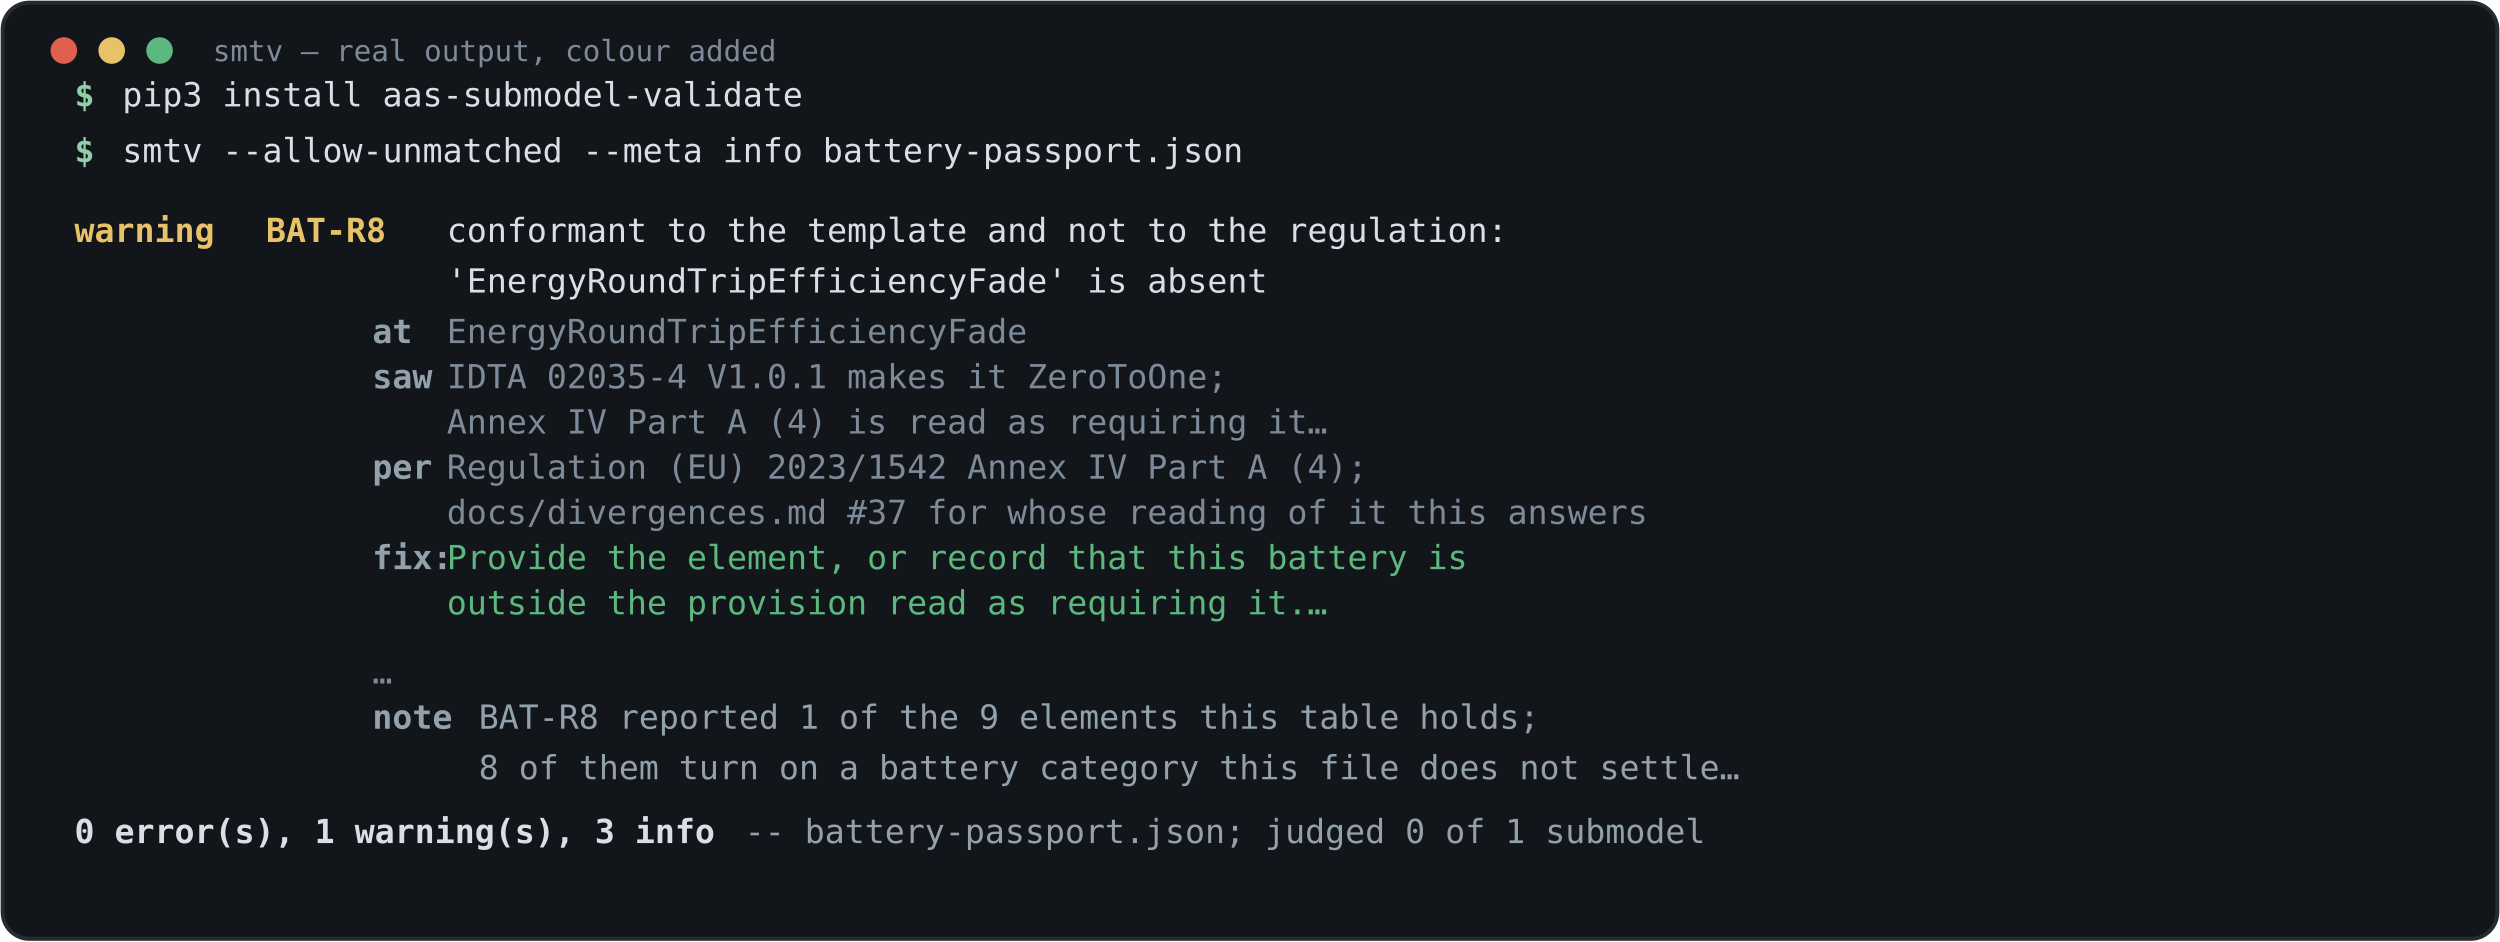
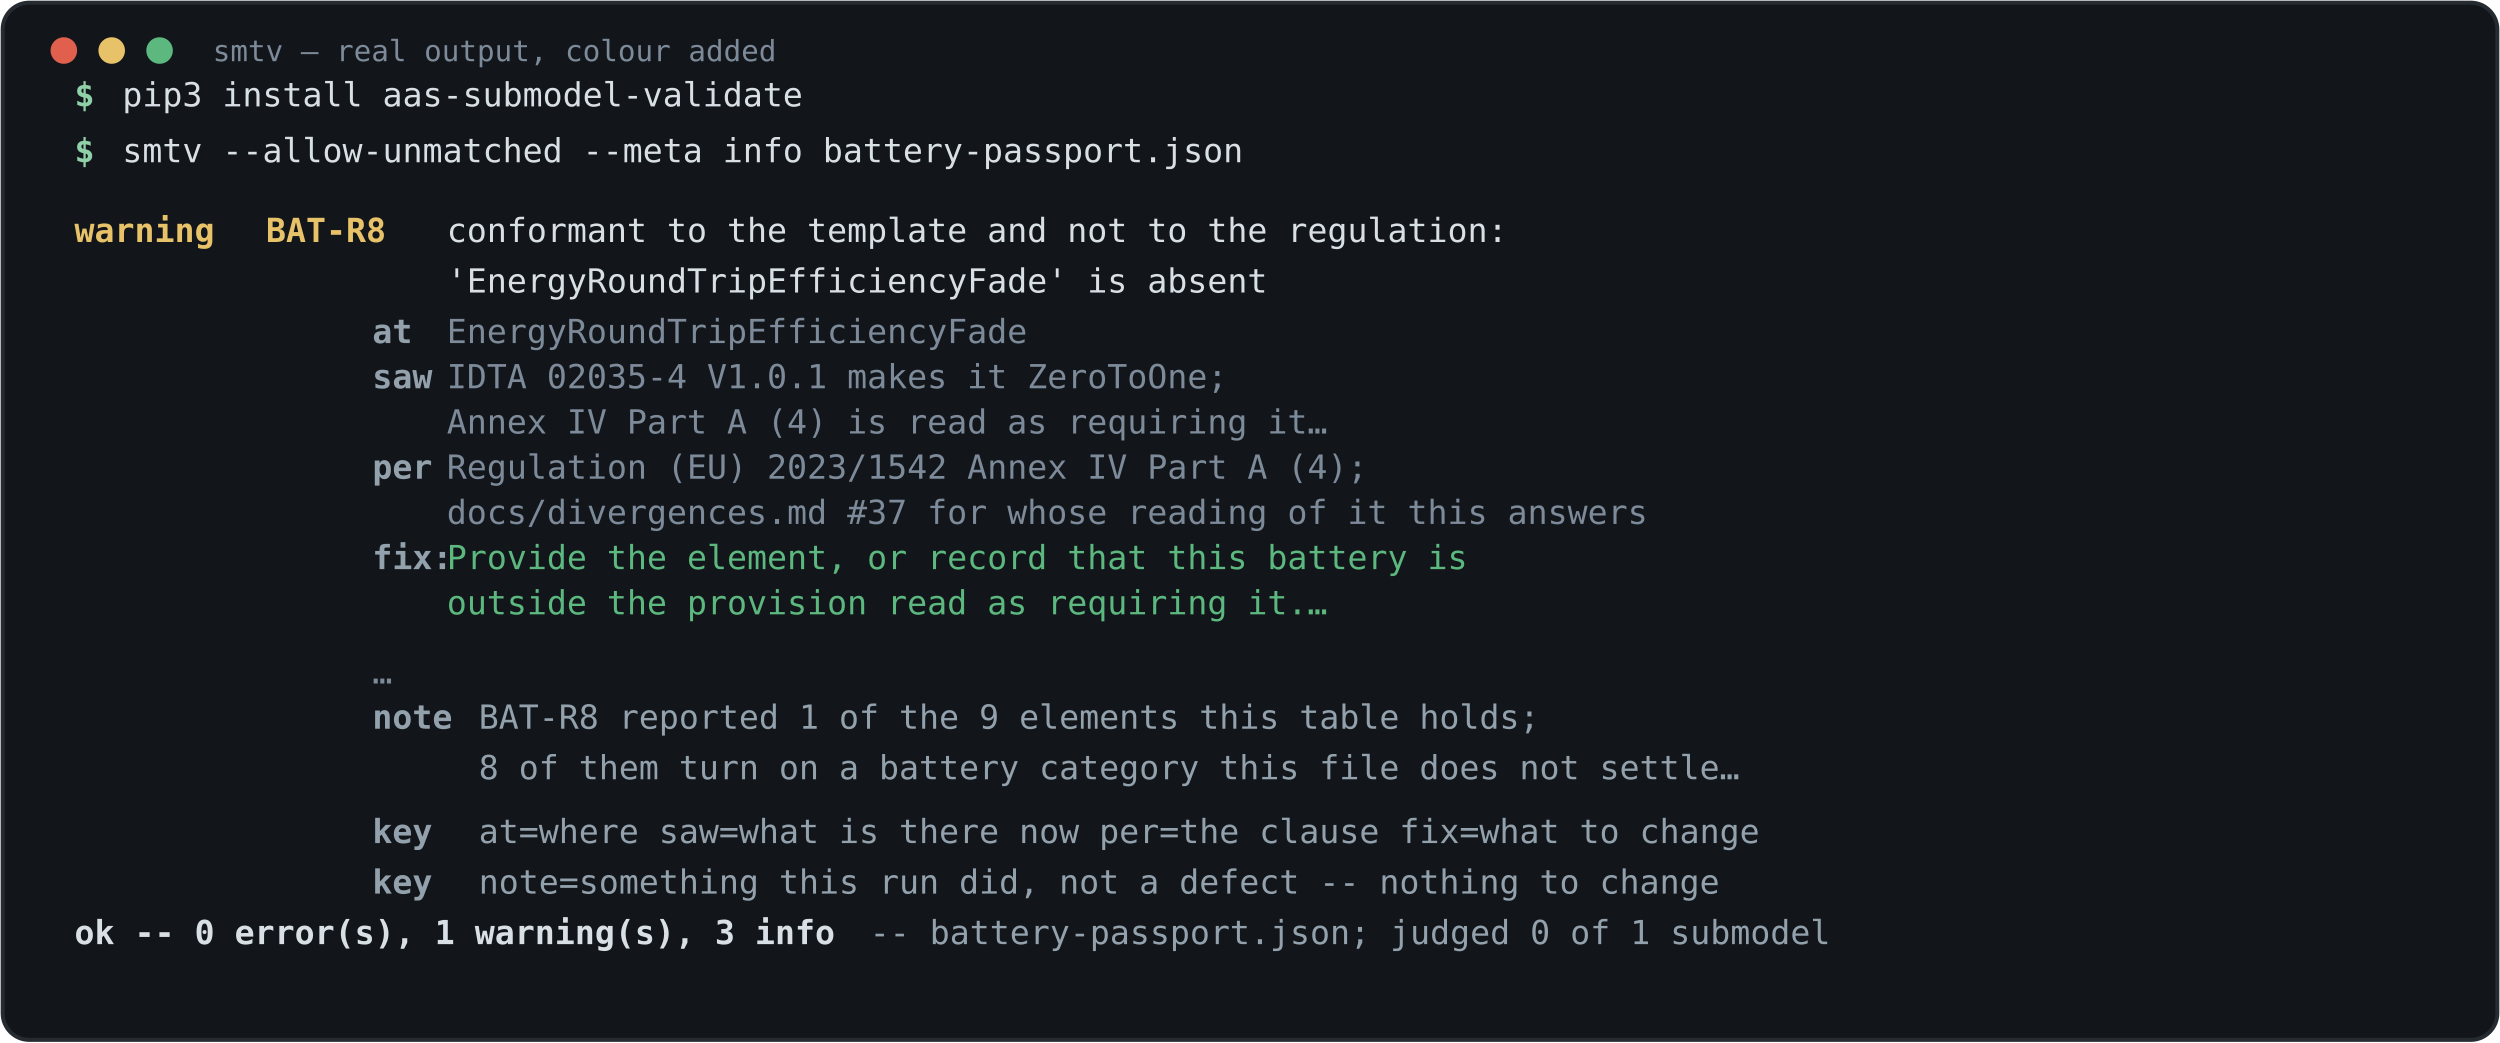
- <svg xmlns="http://www.w3.org/2000/svg" viewBox="0 0 940 354" role="img" aria-label="Real smtv output on a battery passport: one warning, BAT-R8, conformant to the template and not to the regulation, with the element named, the clause cited and a remedy">
-   <rect x="1" y="1" width="938" height="352" rx="10" fill="#12161a" stroke="#252b30" stroke-width="1.5" />
+ <svg xmlns="http://www.w3.org/2000/svg" viewBox="0 0 940 392" role="img" aria-label="Real smtv output on a battery passport: one warning, BAT-R8, conformant to the template and not to the regulation, with the element named, the clause cited and a remedy">
+   <rect x="1" y="1" width="938" height="390" rx="10" fill="#12161a" stroke="#252b30" stroke-width="1.5" />
  <circle cx="24" cy="19" r="5" fill="#e0604d" />
  <circle cx="42" cy="19" r="5" fill="#e8c268" />
  <circle cx="60" cy="19" r="5" fill="#5cb87f" />
  <text x="80" y="23" font-family="ui-monospace,SFMono-Regular,Menlo,Consolas,monospace" font-size="11" fill="#7d8a99">smtv — real output, colour added</text>
  <text y="40" font-family="ui-monospace,SFMono-Regular,Menlo,Consolas,monospace" font-size="12.5" xml:space="preserve">
    <tspan x="28" fill="#8fd0a8" font-weight="700">$ </tspan>
    <tspan x="46" fill="#d8dfe5">pip3 install aas-submodel-validate</tspan>
  </text>
  <text y="61" font-family="ui-monospace,SFMono-Regular,Menlo,Consolas,monospace" font-size="12.5" xml:space="preserve">
    <tspan x="28" fill="#8fd0a8" font-weight="700">$ </tspan>
    <tspan x="46" fill="#d8dfe5">smtv --allow-unmatched --meta info battery-passport.json</tspan>
  </text>
  <text y="91" font-family="ui-monospace,SFMono-Regular,Menlo,Consolas,monospace" font-size="12.5" xml:space="preserve">
    <tspan x="28" fill="#e8c268" font-weight="700">warning </tspan>
    <tspan x="100" fill="#e8c268" font-weight="700">BAT-R8</tspan>
    <tspan x="168" fill="#d8dfe5">conformant to the template and not to the regulation:</tspan>
  </text>
  <text y="110" font-family="ui-monospace,SFMono-Regular,Menlo,Consolas,monospace" font-size="12.5" xml:space="preserve">
    <tspan x="168" fill="#d8dfe5">'EnergyRoundTripEfficiencyFade' is absent</tspan>
  </text>
  <text y="129" font-family="ui-monospace,SFMono-Regular,Menlo,Consolas,monospace" font-size="12.5" xml:space="preserve">
    <tspan x="140" fill="#93a1ad" font-weight="700">at</tspan>
    <tspan x="168" fill="#7d8a99">EnergyRoundTripEfficiencyFade</tspan>
  </text>
  <text y="146" font-family="ui-monospace,SFMono-Regular,Menlo,Consolas,monospace" font-size="12.5" xml:space="preserve">
    <tspan x="140" fill="#93a1ad" font-weight="700">saw</tspan>
    <tspan x="168" fill="#7d8a99">IDTA 02035-4 V1.0.1 makes it ZeroToOne;</tspan>
  </text>
  <text y="163" font-family="ui-monospace,SFMono-Regular,Menlo,Consolas,monospace" font-size="12.5" xml:space="preserve">
    <tspan x="168" fill="#7d8a99">Annex IV Part A (4) is read as requiring it…</tspan>
  </text>
  <text y="180" font-family="ui-monospace,SFMono-Regular,Menlo,Consolas,monospace" font-size="12.5" xml:space="preserve">
    <tspan x="140" fill="#93a1ad" font-weight="700">per</tspan>
    <tspan x="168" fill="#7d8a99">Regulation (EU) 2023/1542 Annex IV Part A (4);</tspan>
  </text>
  <text y="197" font-family="ui-monospace,SFMono-Regular,Menlo,Consolas,monospace" font-size="12.5" xml:space="preserve">
    <tspan x="168" fill="#7d8a99">docs/divergences.md #37 for whose reading of it this answers</tspan>
  </text>
  <text y="214" font-family="ui-monospace,SFMono-Regular,Menlo,Consolas,monospace" font-size="12.5" xml:space="preserve">
    <tspan x="140" fill="#93a1ad" font-weight="700">fix:</tspan>
    <tspan x="168" fill="#5cb87f">Provide the element, or record that this battery is</tspan>
  </text>
  <text y="231" font-family="ui-monospace,SFMono-Regular,Menlo,Consolas,monospace" font-size="12.5" xml:space="preserve">
    <tspan x="168" fill="#5cb87f">outside the provision read as requiring it.…</tspan>
  </text>
  <text y="257" font-family="ui-monospace,SFMono-Regular,Menlo,Consolas,monospace" font-size="12.5" xml:space="preserve">
    <tspan x="140" fill="#7d8a99">…</tspan>
  </text>
  <text y="274" font-family="ui-monospace,SFMono-Regular,Menlo,Consolas,monospace" font-size="12.5" xml:space="preserve">
    <tspan x="140" fill="#93a1ad" font-weight="700">note</tspan>
    <tspan x="180" fill="#93a1ad">BAT-R8 reported 1 of the 9 elements this table holds;</tspan>
  </text>
  <text y="293" font-family="ui-monospace,SFMono-Regular,Menlo,Consolas,monospace" font-size="12.5" xml:space="preserve">
    <tspan x="180" fill="#93a1ad">8 of them turn on a battery category this file does not settle…</tspan>
  </text>
  <text y="317" font-family="ui-monospace,SFMono-Regular,Menlo,Consolas,monospace" font-size="12.5" xml:space="preserve">
-     <tspan x="28" fill="#d8dfe5" font-weight="700">0 error(s), 1 warning(s), 3 info</tspan>
-     <tspan x="280" fill="#93a1ad">-- battery-passport.json; judged 0 of 1 submodel</tspan>
+     <tspan x="140" fill="#93a1ad" font-weight="700">key</tspan>
+     <tspan x="180" fill="#93a1ad">at=where saw=what is there now per=the clause fix=what to change</tspan>
+   </text>
+   <text y="336" font-family="ui-monospace,SFMono-Regular,Menlo,Consolas,monospace" font-size="12.5" xml:space="preserve">
+     <tspan x="140" fill="#93a1ad" font-weight="700">key</tspan>
+     <tspan x="180" fill="#93a1ad">note=something this run did, not a defect -- nothing to change</tspan>
+   </text>
+   <text y="355" font-family="ui-monospace,SFMono-Regular,Menlo,Consolas,monospace" font-size="12.5" xml:space="preserve">
+     <tspan x="28" fill="#d8dfe5" font-weight="700">ok -- 0 error(s), 1 warning(s), 3 info</tspan>
+     <tspan x="327" fill="#93a1ad">-- battery-passport.json; judged 0 of 1 submodel</tspan>
  </text>
</svg>
